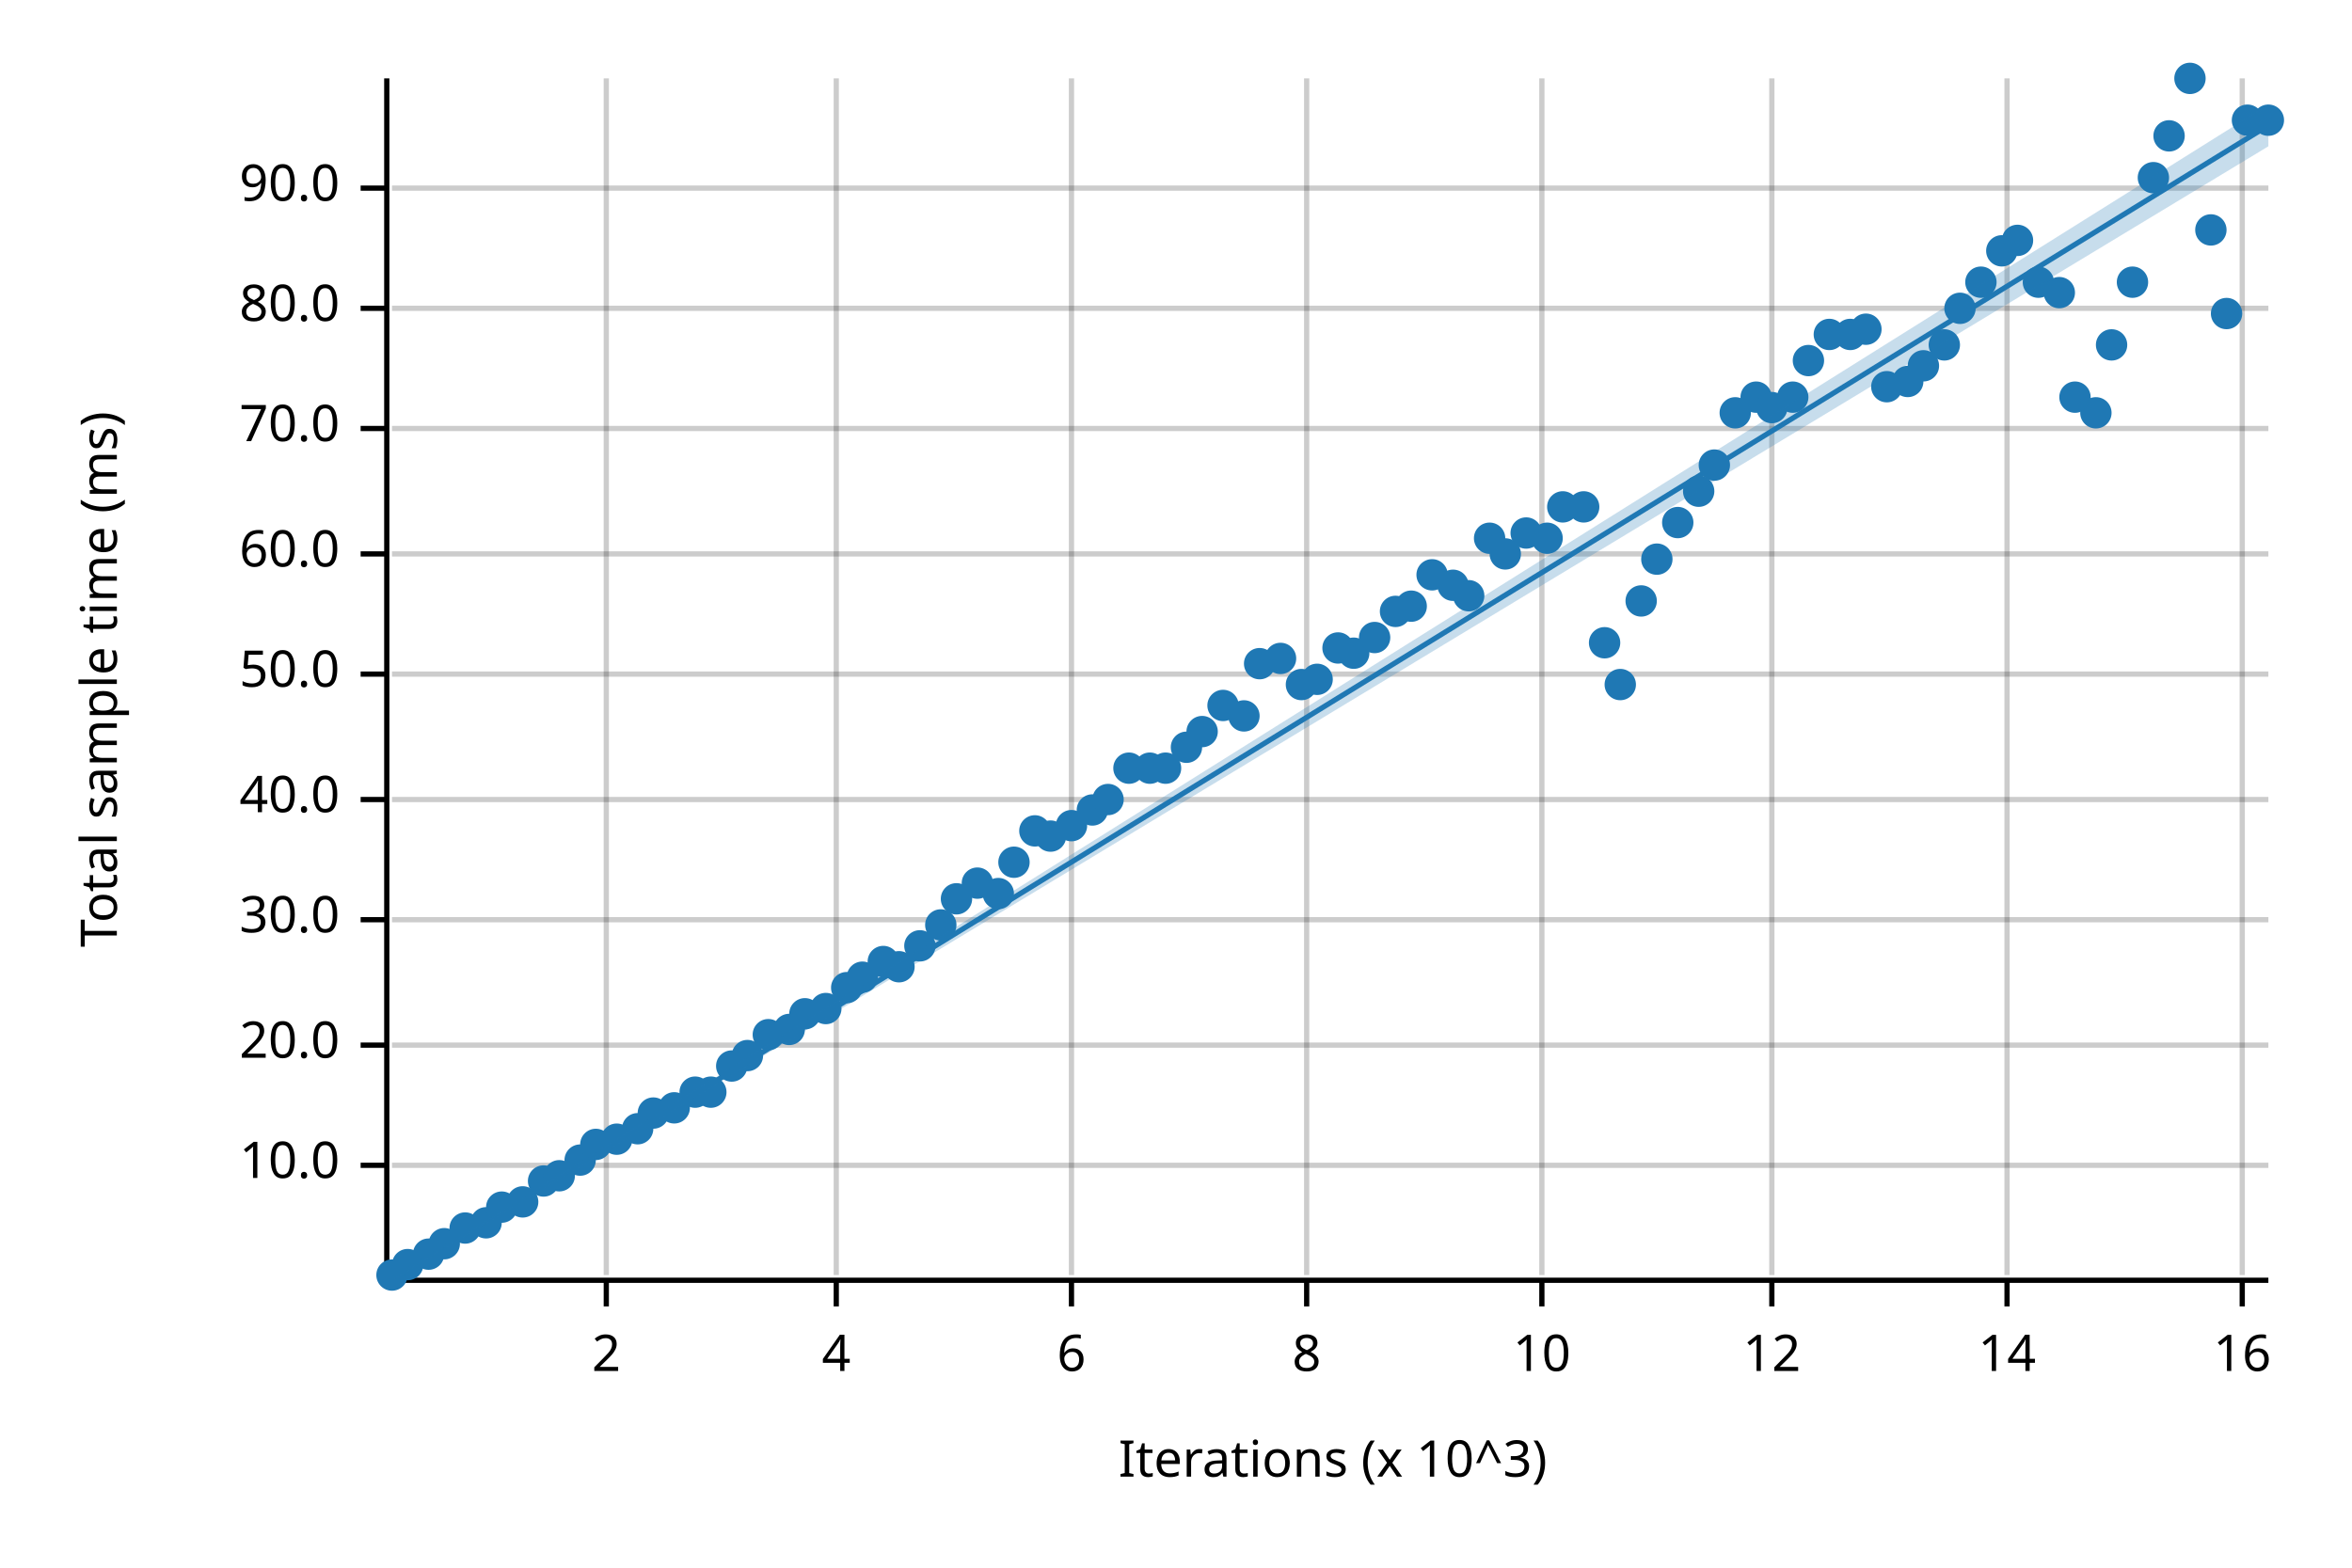
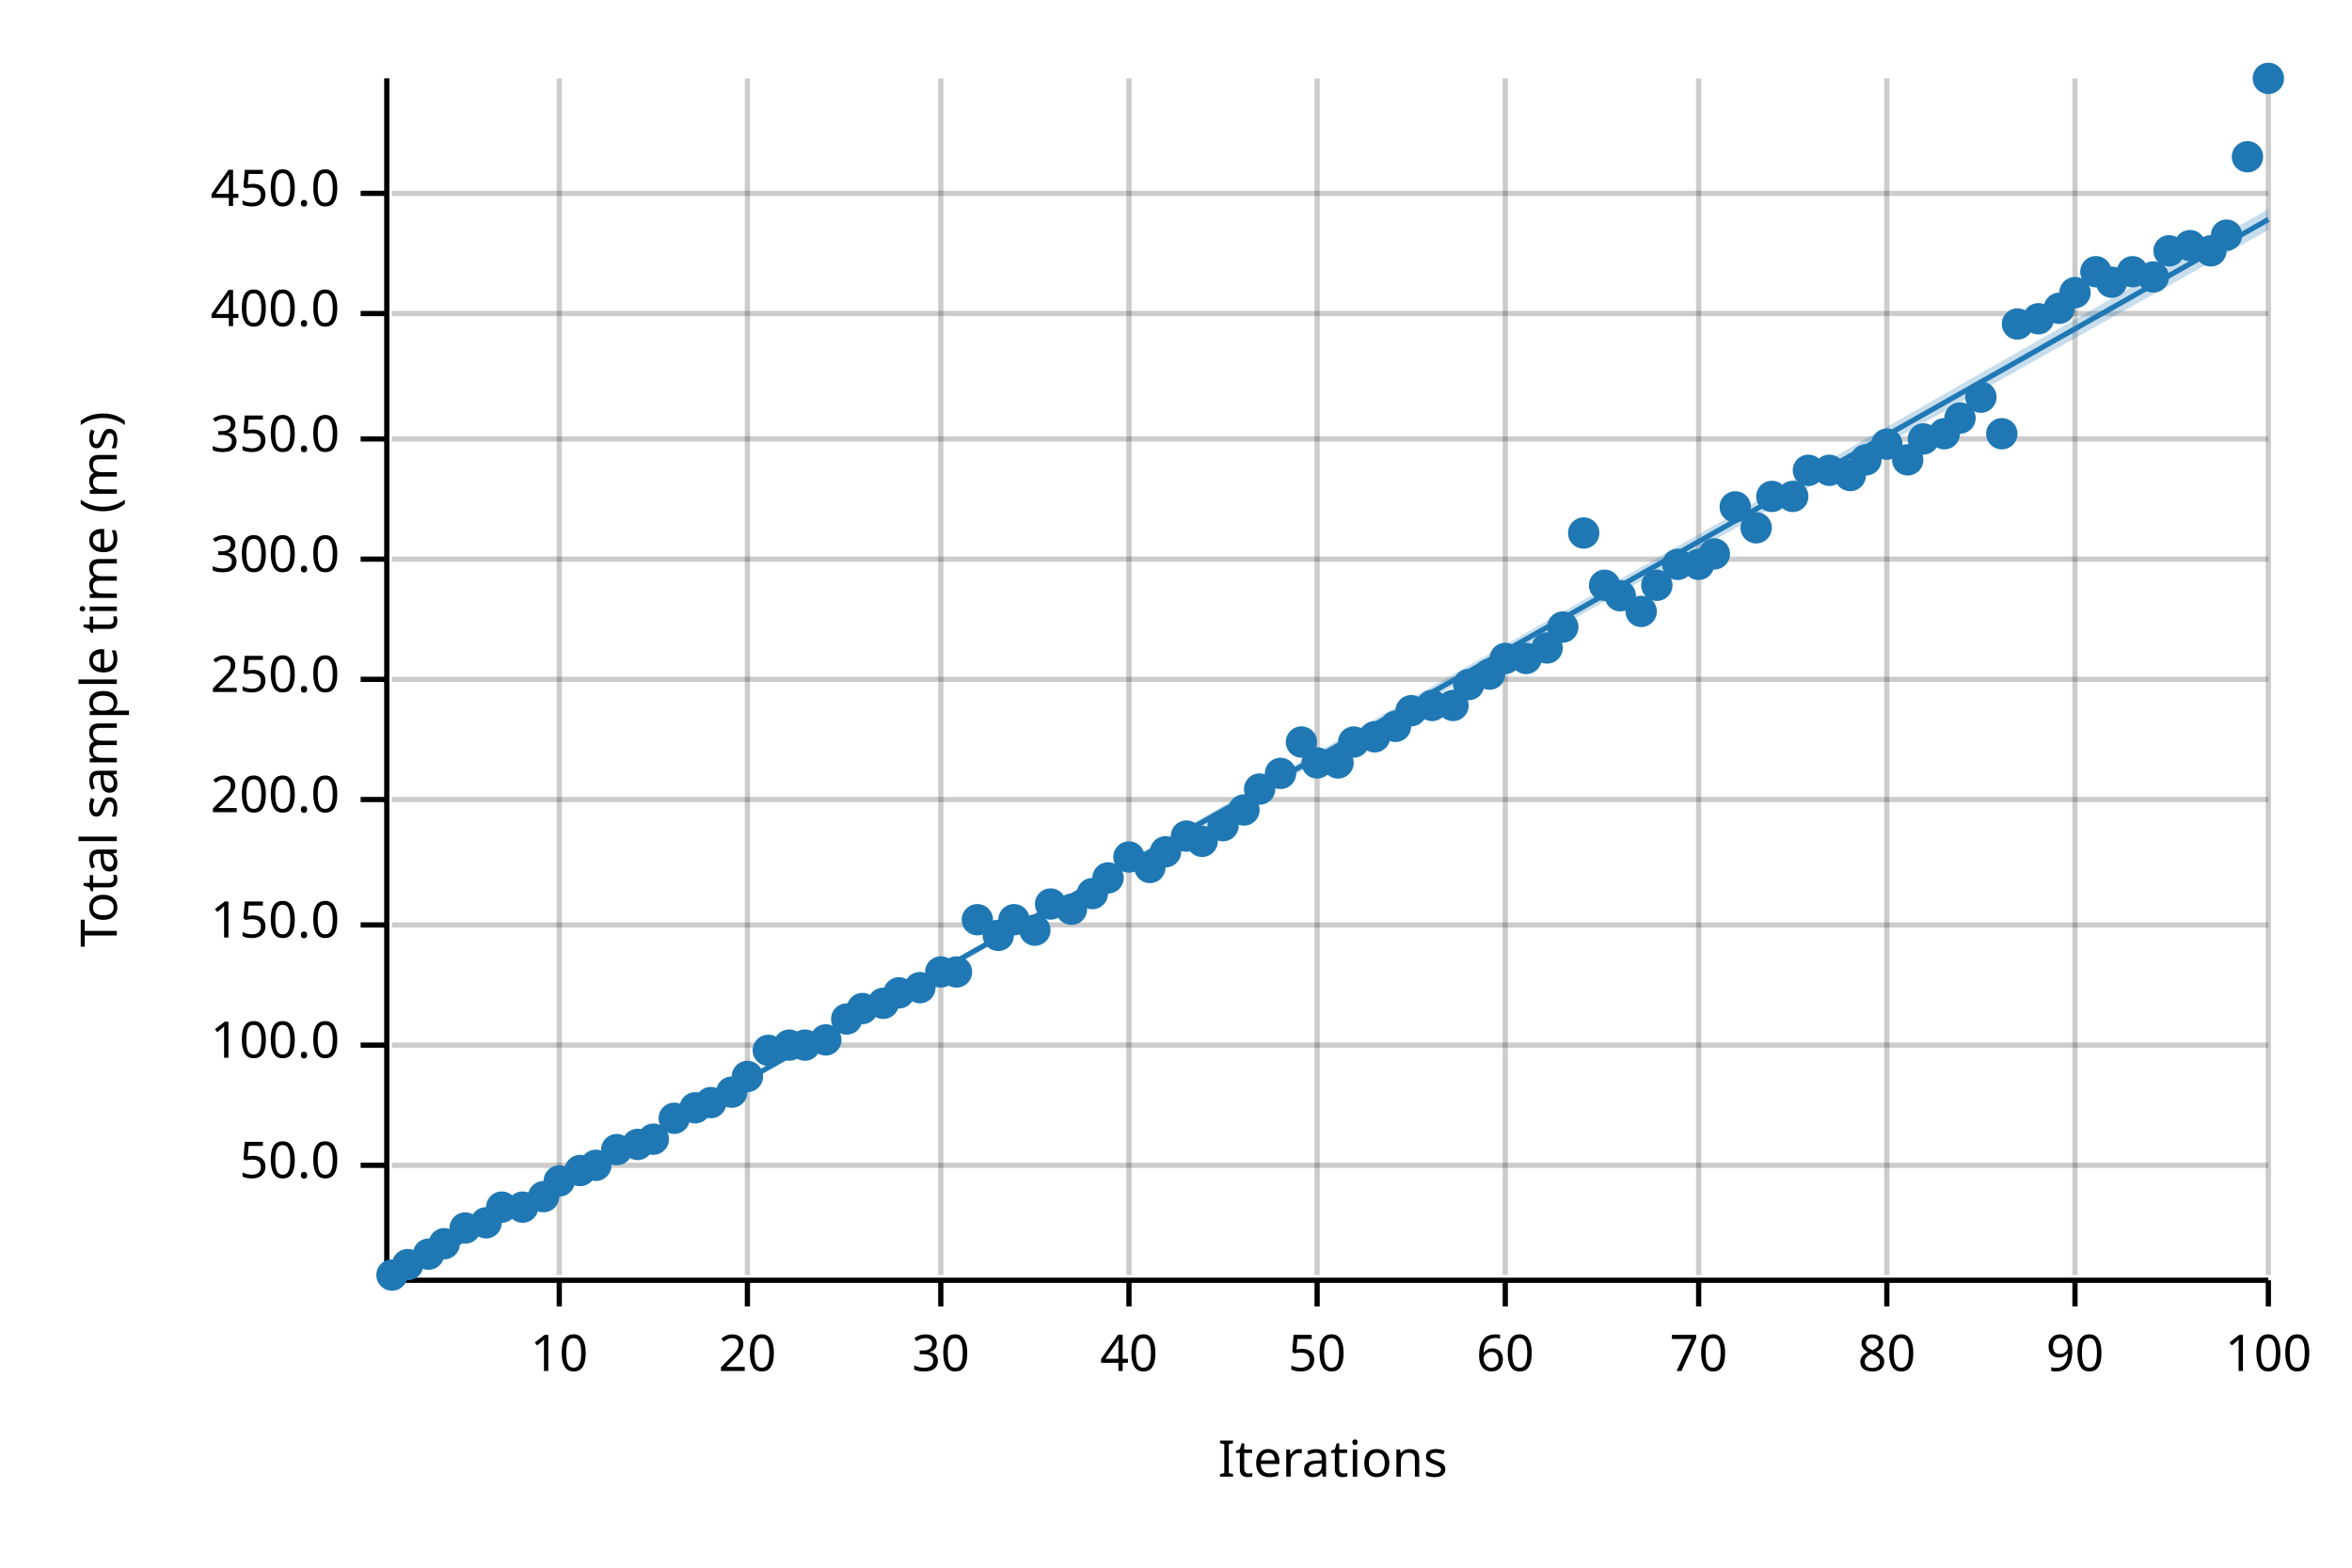
<svg xmlns="http://www.w3.org/2000/svg" width="450" height="300" viewBox="0 0 450 300">
  <text x="15" y="130" dy="0.76em" text-anchor="middle" font-family="sans-serif" font-size="9.677" opacity="1" fill="#000000" transform="rotate(270, 15, 130)">
Total sample time (ms)
</text>
  <text x="255" y="285" dy="-0.5ex" text-anchor="middle" font-family="sans-serif" font-size="9.677" opacity="1" fill="#000000">
- Iterations (x 10^3)
- </text>
-   <line opacity="0.2" stroke="#000000" stroke-width="1" x1="116" y1="244" x2="116" y2="15" />
-   <line opacity="0.2" stroke="#000000" stroke-width="1" x1="160" y1="244" x2="160" y2="15" />
-   <line opacity="0.2" stroke="#000000" stroke-width="1" x1="205" y1="244" x2="205" y2="15" />
-   <line opacity="0.2" stroke="#000000" stroke-width="1" x1="250" y1="244" x2="250" y2="15" />
-   <line opacity="0.2" stroke="#000000" stroke-width="1" x1="295" y1="244" x2="295" y2="15" />
-   <line opacity="0.2" stroke="#000000" stroke-width="1" x1="339" y1="244" x2="339" y2="15" />
-   <line opacity="0.2" stroke="#000000" stroke-width="1" x1="384" y1="244" x2="384" y2="15" />
-   <line opacity="0.2" stroke="#000000" stroke-width="1" x1="429" y1="244" x2="429" y2="15" />
+ Iterations
+ </text>
+   <line opacity="0.2" stroke="#000000" stroke-width="1" x1="107" y1="244" x2="107" y2="15" />
+   <line opacity="0.2" stroke="#000000" stroke-width="1" x1="143" y1="244" x2="143" y2="15" />
+   <line opacity="0.2" stroke="#000000" stroke-width="1" x1="180" y1="244" x2="180" y2="15" />
+   <line opacity="0.2" stroke="#000000" stroke-width="1" x1="216" y1="244" x2="216" y2="15" />
+   <line opacity="0.2" stroke="#000000" stroke-width="1" x1="252" y1="244" x2="252" y2="15" />
+   <line opacity="0.2" stroke="#000000" stroke-width="1" x1="288" y1="244" x2="288" y2="15" />
+   <line opacity="0.2" stroke="#000000" stroke-width="1" x1="325" y1="244" x2="325" y2="15" />
+   <line opacity="0.2" stroke="#000000" stroke-width="1" x1="361" y1="244" x2="361" y2="15" />
+   <line opacity="0.2" stroke="#000000" stroke-width="1" x1="397" y1="244" x2="397" y2="15" />
+   <line opacity="0.2" stroke="#000000" stroke-width="1" x1="434" y1="244" x2="434" y2="15" />
  <line opacity="0.2" stroke="#000000" stroke-width="1" x1="75" y1="223" x2="434" y2="223" />
  <line opacity="0.2" stroke="#000000" stroke-width="1" x1="75" y1="200" x2="434" y2="200" />
-   <line opacity="0.2" stroke="#000000" stroke-width="1" x1="75" y1="176" x2="434" y2="176" />
+   <line opacity="0.2" stroke="#000000" stroke-width="1" x1="75" y1="177" x2="434" y2="177" />
  <line opacity="0.2" stroke="#000000" stroke-width="1" x1="75" y1="153" x2="434" y2="153" />
-   <line opacity="0.2" stroke="#000000" stroke-width="1" x1="75" y1="129" x2="434" y2="129" />
-   <line opacity="0.2" stroke="#000000" stroke-width="1" x1="75" y1="106" x2="434" y2="106" />
-   <line opacity="0.2" stroke="#000000" stroke-width="1" x1="75" y1="82" x2="434" y2="82" />
-   <line opacity="0.2" stroke="#000000" stroke-width="1" x1="75" y1="59" x2="434" y2="59" />
-   <line opacity="0.2" stroke="#000000" stroke-width="1" x1="75" y1="36" x2="434" y2="36" />
+   <line opacity="0.2" stroke="#000000" stroke-width="1" x1="75" y1="130" x2="434" y2="130" />
+   <line opacity="0.2" stroke="#000000" stroke-width="1" x1="75" y1="107" x2="434" y2="107" />
+   <line opacity="0.2" stroke="#000000" stroke-width="1" x1="75" y1="84" x2="434" y2="84" />
+   <line opacity="0.2" stroke="#000000" stroke-width="1" x1="75" y1="60" x2="434" y2="60" />
+   <line opacity="0.2" stroke="#000000" stroke-width="1" x1="75" y1="37" x2="434" y2="37" />
  <polyline fill="none" opacity="1" stroke="#000000" stroke-width="1" points="74,15 74,244 " />
  <text x="65" y="223" dy="0.5ex" text-anchor="end" font-family="sans-serif" font-size="9.677" opacity="1" fill="#000000">
- 10.0
+ 50.0
</text>
  <polyline fill="none" opacity="1" stroke="#000000" stroke-width="1" points="69,223 74,223 " />
  <text x="65" y="200" dy="0.5ex" text-anchor="end" font-family="sans-serif" font-size="9.677" opacity="1" fill="#000000">
- 20.0
+ 100.0
</text>
  <polyline fill="none" opacity="1" stroke="#000000" stroke-width="1" points="69,200 74,200 " />
-   <text x="65" y="176" dy="0.5ex" text-anchor="end" font-family="sans-serif" font-size="9.677" opacity="1" fill="#000000">
- 30.0
- </text>
-   <polyline fill="none" opacity="1" stroke="#000000" stroke-width="1" points="69,176 74,176 " />
+   <text x="65" y="177" dy="0.5ex" text-anchor="end" font-family="sans-serif" font-size="9.677" opacity="1" fill="#000000">
+ 150.0
+ </text>
+   <polyline fill="none" opacity="1" stroke="#000000" stroke-width="1" points="69,177 74,177 " />
  <text x="65" y="153" dy="0.5ex" text-anchor="end" font-family="sans-serif" font-size="9.677" opacity="1" fill="#000000">
- 40.0
+ 200.0
</text>
  <polyline fill="none" opacity="1" stroke="#000000" stroke-width="1" points="69,153 74,153 " />
-   <text x="65" y="129" dy="0.5ex" text-anchor="end" font-family="sans-serif" font-size="9.677" opacity="1" fill="#000000">
- 50.0
- </text>
-   <polyline fill="none" opacity="1" stroke="#000000" stroke-width="1" points="69,129 74,129 " />
-   <text x="65" y="106" dy="0.5ex" text-anchor="end" font-family="sans-serif" font-size="9.677" opacity="1" fill="#000000">
- 60.0
- </text>
-   <polyline fill="none" opacity="1" stroke="#000000" stroke-width="1" points="69,106 74,106 " />
-   <text x="65" y="82" dy="0.5ex" text-anchor="end" font-family="sans-serif" font-size="9.677" opacity="1" fill="#000000">
- 70.0
- </text>
-   <polyline fill="none" opacity="1" stroke="#000000" stroke-width="1" points="69,82 74,82 " />
-   <text x="65" y="59" dy="0.5ex" text-anchor="end" font-family="sans-serif" font-size="9.677" opacity="1" fill="#000000">
- 80.0
- </text>
-   <polyline fill="none" opacity="1" stroke="#000000" stroke-width="1" points="69,59 74,59 " />
-   <text x="65" y="36" dy="0.5ex" text-anchor="end" font-family="sans-serif" font-size="9.677" opacity="1" fill="#000000">
- 90.0
- </text>
-   <polyline fill="none" opacity="1" stroke="#000000" stroke-width="1" points="69,36 74,36 " />
+   <text x="65" y="130" dy="0.5ex" text-anchor="end" font-family="sans-serif" font-size="9.677" opacity="1" fill="#000000">
+ 250.0
+ </text>
+   <polyline fill="none" opacity="1" stroke="#000000" stroke-width="1" points="69,130 74,130 " />
+   <text x="65" y="107" dy="0.5ex" text-anchor="end" font-family="sans-serif" font-size="9.677" opacity="1" fill="#000000">
+ 300.0
+ </text>
+   <polyline fill="none" opacity="1" stroke="#000000" stroke-width="1" points="69,107 74,107 " />
+   <text x="65" y="84" dy="0.5ex" text-anchor="end" font-family="sans-serif" font-size="9.677" opacity="1" fill="#000000">
+ 350.0
+ </text>
+   <polyline fill="none" opacity="1" stroke="#000000" stroke-width="1" points="69,84 74,84 " />
+   <text x="65" y="60" dy="0.5ex" text-anchor="end" font-family="sans-serif" font-size="9.677" opacity="1" fill="#000000">
+ 400.0
+ </text>
+   <polyline fill="none" opacity="1" stroke="#000000" stroke-width="1" points="69,60 74,60 " />
+   <text x="65" y="37" dy="0.5ex" text-anchor="end" font-family="sans-serif" font-size="9.677" opacity="1" fill="#000000">
+ 450.0
+ </text>
+   <polyline fill="none" opacity="1" stroke="#000000" stroke-width="1" points="69,37 74,37 " />
  <polyline fill="none" opacity="1" stroke="#000000" stroke-width="1" points="75,245 434,245 " />
-   <text x="116" y="255" dy="0.76em" text-anchor="middle" font-family="sans-serif" font-size="9.677" opacity="1" fill="#000000">
- 2
- </text>
-   <polyline fill="none" opacity="1" stroke="#000000" stroke-width="1" points="116,245 116,250 " />
-   <text x="160" y="255" dy="0.76em" text-anchor="middle" font-family="sans-serif" font-size="9.677" opacity="1" fill="#000000">
- 4
- </text>
-   <polyline fill="none" opacity="1" stroke="#000000" stroke-width="1" points="160,245 160,250 " />
-   <text x="205" y="255" dy="0.76em" text-anchor="middle" font-family="sans-serif" font-size="9.677" opacity="1" fill="#000000">
- 6
- </text>
-   <polyline fill="none" opacity="1" stroke="#000000" stroke-width="1" points="205,245 205,250 " />
-   <text x="250" y="255" dy="0.76em" text-anchor="middle" font-family="sans-serif" font-size="9.677" opacity="1" fill="#000000">
- 8
- </text>
-   <polyline fill="none" opacity="1" stroke="#000000" stroke-width="1" points="250,245 250,250 " />
-   <text x="295" y="255" dy="0.76em" text-anchor="middle" font-family="sans-serif" font-size="9.677" opacity="1" fill="#000000">
+   <text x="107" y="255" dy="0.76em" text-anchor="middle" font-family="sans-serif" font-size="9.677" opacity="1" fill="#000000">
10
</text>
-   <polyline fill="none" opacity="1" stroke="#000000" stroke-width="1" points="295,245 295,250 " />
-   <text x="339" y="255" dy="0.76em" text-anchor="middle" font-family="sans-serif" font-size="9.677" opacity="1" fill="#000000">
- 12
- </text>
-   <polyline fill="none" opacity="1" stroke="#000000" stroke-width="1" points="339,245 339,250 " />
-   <text x="384" y="255" dy="0.76em" text-anchor="middle" font-family="sans-serif" font-size="9.677" opacity="1" fill="#000000">
- 14
- </text>
-   <polyline fill="none" opacity="1" stroke="#000000" stroke-width="1" points="384,245 384,250 " />
-   <text x="429" y="255" dy="0.76em" text-anchor="middle" font-family="sans-serif" font-size="9.677" opacity="1" fill="#000000">
- 16
- </text>
-   <polyline fill="none" opacity="1" stroke="#000000" stroke-width="1" points="429,245 429,250 " />
+   <polyline fill="none" opacity="1" stroke="#000000" stroke-width="1" points="107,245 107,250 " />
+   <text x="143" y="255" dy="0.76em" text-anchor="middle" font-family="sans-serif" font-size="9.677" opacity="1" fill="#000000">
+ 20
+ </text>
+   <polyline fill="none" opacity="1" stroke="#000000" stroke-width="1" points="143,245 143,250 " />
+   <text x="180" y="255" dy="0.76em" text-anchor="middle" font-family="sans-serif" font-size="9.677" opacity="1" fill="#000000">
+ 30
+ </text>
+   <polyline fill="none" opacity="1" stroke="#000000" stroke-width="1" points="180,245 180,250 " />
+   <text x="216" y="255" dy="0.76em" text-anchor="middle" font-family="sans-serif" font-size="9.677" opacity="1" fill="#000000">
+ 40
+ </text>
+   <polyline fill="none" opacity="1" stroke="#000000" stroke-width="1" points="216,245 216,250 " />
+   <text x="252" y="255" dy="0.76em" text-anchor="middle" font-family="sans-serif" font-size="9.677" opacity="1" fill="#000000">
+ 50
+ </text>
+   <polyline fill="none" opacity="1" stroke="#000000" stroke-width="1" points="252,245 252,250 " />
+   <text x="288" y="255" dy="0.76em" text-anchor="middle" font-family="sans-serif" font-size="9.677" opacity="1" fill="#000000">
+ 60
+ </text>
+   <polyline fill="none" opacity="1" stroke="#000000" stroke-width="1" points="288,245 288,250 " />
+   <text x="325" y="255" dy="0.76em" text-anchor="middle" font-family="sans-serif" font-size="9.677" opacity="1" fill="#000000">
+ 70
+ </text>
+   <polyline fill="none" opacity="1" stroke="#000000" stroke-width="1" points="325,245 325,250 " />
+   <text x="361" y="255" dy="0.76em" text-anchor="middle" font-family="sans-serif" font-size="9.677" opacity="1" fill="#000000">
+ 80
+ </text>
+   <polyline fill="none" opacity="1" stroke="#000000" stroke-width="1" points="361,245 361,250 " />
+   <text x="397" y="255" dy="0.76em" text-anchor="middle" font-family="sans-serif" font-size="9.677" opacity="1" fill="#000000">
+ 90
+ </text>
+   <polyline fill="none" opacity="1" stroke="#000000" stroke-width="1" points="397,245 397,250 " />
+   <text x="434" y="255" dy="0.76em" text-anchor="middle" font-family="sans-serif" font-size="9.677" opacity="1" fill="#000000">
+ 100
+ </text>
+   <polyline fill="none" opacity="1" stroke="#000000" stroke-width="1" points="434,245 434,250 " />
  <circle cx="75" cy="244" r="3" opacity="1" fill="#1F78B4" stroke="none" stroke-width="1" />
  <circle cx="78" cy="242" r="3" opacity="1" fill="#1F78B4" stroke="none" stroke-width="1" />
  <circle cx="82" cy="240" r="3" opacity="1" fill="#1F78B4" stroke="none" stroke-width="1" />
  <circle cx="85" cy="238" r="3" opacity="1" fill="#1F78B4" stroke="none" stroke-width="1" />
  <circle cx="89" cy="235" r="3" opacity="1" fill="#1F78B4" stroke="none" stroke-width="1" />
  <circle cx="93" cy="234" r="3" opacity="1" fill="#1F78B4" stroke="none" stroke-width="1" />
  <circle cx="96" cy="231" r="3" opacity="1" fill="#1F78B4" stroke="none" stroke-width="1" />
-   <circle cx="100" cy="230" r="3" opacity="1" fill="#1F78B4" stroke="none" stroke-width="1" />
-   <circle cx="104" cy="226" r="3" opacity="1" fill="#1F78B4" stroke="none" stroke-width="1" />
-   <circle cx="107" cy="225" r="3" opacity="1" fill="#1F78B4" stroke="none" stroke-width="1" />
-   <circle cx="111" cy="222" r="3" opacity="1" fill="#1F78B4" stroke="none" stroke-width="1" />
-   <circle cx="114" cy="219" r="3" opacity="1" fill="#1F78B4" stroke="none" stroke-width="1" />
-   <circle cx="118" cy="218" r="3" opacity="1" fill="#1F78B4" stroke="none" stroke-width="1" />
-   <circle cx="122" cy="216" r="3" opacity="1" fill="#1F78B4" stroke="none" stroke-width="1" />
-   <circle cx="125" cy="213" r="3" opacity="1" fill="#1F78B4" stroke="none" stroke-width="1" />
-   <circle cx="129" cy="212" r="3" opacity="1" fill="#1F78B4" stroke="none" stroke-width="1" />
-   <circle cx="133" cy="209" r="3" opacity="1" fill="#1F78B4" stroke="none" stroke-width="1" />
-   <circle cx="136" cy="209" r="3" opacity="1" fill="#1F78B4" stroke="none" stroke-width="1" />
-   <circle cx="140" cy="204" r="3" opacity="1" fill="#1F78B4" stroke="none" stroke-width="1" />
-   <circle cx="143" cy="202" r="3" opacity="1" fill="#1F78B4" stroke="none" stroke-width="1" />
-   <circle cx="147" cy="198" r="3" opacity="1" fill="#1F78B4" stroke="none" stroke-width="1" />
-   <circle cx="151" cy="197" r="3" opacity="1" fill="#1F78B4" stroke="none" stroke-width="1" />
-   <circle cx="154" cy="194" r="3" opacity="1" fill="#1F78B4" stroke="none" stroke-width="1" />
-   <circle cx="158" cy="193" r="3" opacity="1" fill="#1F78B4" stroke="none" stroke-width="1" />
-   <circle cx="162" cy="189" r="3" opacity="1" fill="#1F78B4" stroke="none" stroke-width="1" />
-   <circle cx="165" cy="187" r="3" opacity="1" fill="#1F78B4" stroke="none" stroke-width="1" />
-   <circle cx="169" cy="184" r="3" opacity="1" fill="#1F78B4" stroke="none" stroke-width="1" />
-   <circle cx="172" cy="185" r="3" opacity="1" fill="#1F78B4" stroke="none" stroke-width="1" />
-   <circle cx="176" cy="181" r="3" opacity="1" fill="#1F78B4" stroke="none" stroke-width="1" />
-   <circle cx="180" cy="177" r="3" opacity="1" fill="#1F78B4" stroke="none" stroke-width="1" />
-   <circle cx="183" cy="172" r="3" opacity="1" fill="#1F78B4" stroke="none" stroke-width="1" />
-   <circle cx="187" cy="169" r="3" opacity="1" fill="#1F78B4" stroke="none" stroke-width="1" />
-   <circle cx="191" cy="171" r="3" opacity="1" fill="#1F78B4" stroke="none" stroke-width="1" />
-   <circle cx="194" cy="165" r="3" opacity="1" fill="#1F78B4" stroke="none" stroke-width="1" />
-   <circle cx="198" cy="159" r="3" opacity="1" fill="#1F78B4" stroke="none" stroke-width="1" />
-   <circle cx="201" cy="160" r="3" opacity="1" fill="#1F78B4" stroke="none" stroke-width="1" />
-   <circle cx="205" cy="158" r="3" opacity="1" fill="#1F78B4" stroke="none" stroke-width="1" />
-   <circle cx="209" cy="155" r="3" opacity="1" fill="#1F78B4" stroke="none" stroke-width="1" />
-   <circle cx="212" cy="153" r="3" opacity="1" fill="#1F78B4" stroke="none" stroke-width="1" />
-   <circle cx="216" cy="147" r="3" opacity="1" fill="#1F78B4" stroke="none" stroke-width="1" />
-   <circle cx="220" cy="147" r="3" opacity="1" fill="#1F78B4" stroke="none" stroke-width="1" />
-   <circle cx="223" cy="147" r="3" opacity="1" fill="#1F78B4" stroke="none" stroke-width="1" />
-   <circle cx="227" cy="143" r="3" opacity="1" fill="#1F78B4" stroke="none" stroke-width="1" />
-   <circle cx="230" cy="140" r="3" opacity="1" fill="#1F78B4" stroke="none" stroke-width="1" />
-   <circle cx="234" cy="135" r="3" opacity="1" fill="#1F78B4" stroke="none" stroke-width="1" />
-   <circle cx="238" cy="137" r="3" opacity="1" fill="#1F78B4" stroke="none" stroke-width="1" />
-   <circle cx="241" cy="127" r="3" opacity="1" fill="#1F78B4" stroke="none" stroke-width="1" />
-   <circle cx="245" cy="126" r="3" opacity="1" fill="#1F78B4" stroke="none" stroke-width="1" />
-   <circle cx="249" cy="131" r="3" opacity="1" fill="#1F78B4" stroke="none" stroke-width="1" />
-   <circle cx="252" cy="130" r="3" opacity="1" fill="#1F78B4" stroke="none" stroke-width="1" />
-   <circle cx="256" cy="124" r="3" opacity="1" fill="#1F78B4" stroke="none" stroke-width="1" />
-   <circle cx="259" cy="125" r="3" opacity="1" fill="#1F78B4" stroke="none" stroke-width="1" />
-   <circle cx="263" cy="122" r="3" opacity="1" fill="#1F78B4" stroke="none" stroke-width="1" />
-   <circle cx="267" cy="117" r="3" opacity="1" fill="#1F78B4" stroke="none" stroke-width="1" />
-   <circle cx="270" cy="116" r="3" opacity="1" fill="#1F78B4" stroke="none" stroke-width="1" />
-   <circle cx="274" cy="110" r="3" opacity="1" fill="#1F78B4" stroke="none" stroke-width="1" />
-   <circle cx="278" cy="112" r="3" opacity="1" fill="#1F78B4" stroke="none" stroke-width="1" />
-   <circle cx="281" cy="114" r="3" opacity="1" fill="#1F78B4" stroke="none" stroke-width="1" />
-   <circle cx="285" cy="103" r="3" opacity="1" fill="#1F78B4" stroke="none" stroke-width="1" />
-   <circle cx="288" cy="106" r="3" opacity="1" fill="#1F78B4" stroke="none" stroke-width="1" />
-   <circle cx="292" cy="102" r="3" opacity="1" fill="#1F78B4" stroke="none" stroke-width="1" />
-   <circle cx="296" cy="103" r="3" opacity="1" fill="#1F78B4" stroke="none" stroke-width="1" />
-   <circle cx="299" cy="97" r="3" opacity="1" fill="#1F78B4" stroke="none" stroke-width="1" />
-   <circle cx="303" cy="97" r="3" opacity="1" fill="#1F78B4" stroke="none" stroke-width="1" />
-   <circle cx="307" cy="123" r="3" opacity="1" fill="#1F78B4" stroke="none" stroke-width="1" />
-   <circle cx="310" cy="131" r="3" opacity="1" fill="#1F78B4" stroke="none" stroke-width="1" />
-   <circle cx="314" cy="115" r="3" opacity="1" fill="#1F78B4" stroke="none" stroke-width="1" />
-   <circle cx="317" cy="107" r="3" opacity="1" fill="#1F78B4" stroke="none" stroke-width="1" />
-   <circle cx="321" cy="100" r="3" opacity="1" fill="#1F78B4" stroke="none" stroke-width="1" />
-   <circle cx="325" cy="94" r="3" opacity="1" fill="#1F78B4" stroke="none" stroke-width="1" />
-   <circle cx="328" cy="89" r="3" opacity="1" fill="#1F78B4" stroke="none" stroke-width="1" />
-   <circle cx="332" cy="79" r="3" opacity="1" fill="#1F78B4" stroke="none" stroke-width="1" />
-   <circle cx="336" cy="76" r="3" opacity="1" fill="#1F78B4" stroke="none" stroke-width="1" />
-   <circle cx="339" cy="78" r="3" opacity="1" fill="#1F78B4" stroke="none" stroke-width="1" />
-   <circle cx="343" cy="76" r="3" opacity="1" fill="#1F78B4" stroke="none" stroke-width="1" />
-   <circle cx="346" cy="69" r="3" opacity="1" fill="#1F78B4" stroke="none" stroke-width="1" />
-   <circle cx="350" cy="64" r="3" opacity="1" fill="#1F78B4" stroke="none" stroke-width="1" />
-   <circle cx="354" cy="64" r="3" opacity="1" fill="#1F78B4" stroke="none" stroke-width="1" />
-   <circle cx="357" cy="63" r="3" opacity="1" fill="#1F78B4" stroke="none" stroke-width="1" />
-   <circle cx="361" cy="74" r="3" opacity="1" fill="#1F78B4" stroke="none" stroke-width="1" />
-   <circle cx="365" cy="73" r="3" opacity="1" fill="#1F78B4" stroke="none" stroke-width="1" />
-   <circle cx="368" cy="70" r="3" opacity="1" fill="#1F78B4" stroke="none" stroke-width="1" />
-   <circle cx="372" cy="66" r="3" opacity="1" fill="#1F78B4" stroke="none" stroke-width="1" />
-   <circle cx="375" cy="59" r="3" opacity="1" fill="#1F78B4" stroke="none" stroke-width="1" />
-   <circle cx="379" cy="54" r="3" opacity="1" fill="#1F78B4" stroke="none" stroke-width="1" />
-   <circle cx="383" cy="48" r="3" opacity="1" fill="#1F78B4" stroke="none" stroke-width="1" />
-   <circle cx="386" cy="46" r="3" opacity="1" fill="#1F78B4" stroke="none" stroke-width="1" />
-   <circle cx="390" cy="54" r="3" opacity="1" fill="#1F78B4" stroke="none" stroke-width="1" />
-   <circle cx="394" cy="56" r="3" opacity="1" fill="#1F78B4" stroke="none" stroke-width="1" />
-   <circle cx="397" cy="76" r="3" opacity="1" fill="#1F78B4" stroke="none" stroke-width="1" />
-   <circle cx="401" cy="79" r="3" opacity="1" fill="#1F78B4" stroke="none" stroke-width="1" />
-   <circle cx="404" cy="66" r="3" opacity="1" fill="#1F78B4" stroke="none" stroke-width="1" />
-   <circle cx="408" cy="54" r="3" opacity="1" fill="#1F78B4" stroke="none" stroke-width="1" />
-   <circle cx="412" cy="34" r="3" opacity="1" fill="#1F78B4" stroke="none" stroke-width="1" />
-   <circle cx="415" cy="26" r="3" opacity="1" fill="#1F78B4" stroke="none" stroke-width="1" />
-   <circle cx="419" cy="15" r="3" opacity="1" fill="#1F78B4" stroke="none" stroke-width="1" />
-   <circle cx="423" cy="44" r="3" opacity="1" fill="#1F78B4" stroke="none" stroke-width="1" />
-   <circle cx="426" cy="60" r="3" opacity="1" fill="#1F78B4" stroke="none" stroke-width="1" />
-   <circle cx="430" cy="23" r="3" opacity="1" fill="#1F78B4" stroke="none" stroke-width="1" />
-   <circle cx="434" cy="23" r="3" opacity="1" fill="#1F78B4" stroke="none" stroke-width="1" />
-   <polyline fill="none" opacity="1" stroke="#1F78B4" stroke-width="1" points="75,245 434,24 " />
-   <polygon opacity="0.25" fill="#1F78B4" points="75,245 434,28 434,20 " />
+   <circle cx="100" cy="231" r="3" opacity="1" fill="#1F78B4" stroke="none" stroke-width="1" />
+   <circle cx="104" cy="229" r="3" opacity="1" fill="#1F78B4" stroke="none" stroke-width="1" />
+   <circle cx="107" cy="226" r="3" opacity="1" fill="#1F78B4" stroke="none" stroke-width="1" />
+   <circle cx="111" cy="224" r="3" opacity="1" fill="#1F78B4" stroke="none" stroke-width="1" />
+   <circle cx="114" cy="223" r="3" opacity="1" fill="#1F78B4" stroke="none" stroke-width="1" />
+   <circle cx="118" cy="220" r="3" opacity="1" fill="#1F78B4" stroke="none" stroke-width="1" />
+   <circle cx="122" cy="219" r="3" opacity="1" fill="#1F78B4" stroke="none" stroke-width="1" />
+   <circle cx="125" cy="218" r="3" opacity="1" fill="#1F78B4" stroke="none" stroke-width="1" />
+   <circle cx="129" cy="214" r="3" opacity="1" fill="#1F78B4" stroke="none" stroke-width="1" />
+   <circle cx="133" cy="212" r="3" opacity="1" fill="#1F78B4" stroke="none" stroke-width="1" />
+   <circle cx="136" cy="211" r="3" opacity="1" fill="#1F78B4" stroke="none" stroke-width="1" />
+   <circle cx="140" cy="209" r="3" opacity="1" fill="#1F78B4" stroke="none" stroke-width="1" />
+   <circle cx="143" cy="206" r="3" opacity="1" fill="#1F78B4" stroke="none" stroke-width="1" />
+   <circle cx="147" cy="201" r="3" opacity="1" fill="#1F78B4" stroke="none" stroke-width="1" />
+   <circle cx="151" cy="200" r="3" opacity="1" fill="#1F78B4" stroke="none" stroke-width="1" />
+   <circle cx="154" cy="200" r="3" opacity="1" fill="#1F78B4" stroke="none" stroke-width="1" />
+   <circle cx="158" cy="199" r="3" opacity="1" fill="#1F78B4" stroke="none" stroke-width="1" />
+   <circle cx="162" cy="195" r="3" opacity="1" fill="#1F78B4" stroke="none" stroke-width="1" />
+   <circle cx="165" cy="193" r="3" opacity="1" fill="#1F78B4" stroke="none" stroke-width="1" />
+   <circle cx="169" cy="192" r="3" opacity="1" fill="#1F78B4" stroke="none" stroke-width="1" />
+   <circle cx="172" cy="190" r="3" opacity="1" fill="#1F78B4" stroke="none" stroke-width="1" />
+   <circle cx="176" cy="189" r="3" opacity="1" fill="#1F78B4" stroke="none" stroke-width="1" />
+   <circle cx="180" cy="186" r="3" opacity="1" fill="#1F78B4" stroke="none" stroke-width="1" />
+   <circle cx="183" cy="186" r="3" opacity="1" fill="#1F78B4" stroke="none" stroke-width="1" />
+   <circle cx="187" cy="176" r="3" opacity="1" fill="#1F78B4" stroke="none" stroke-width="1" />
+   <circle cx="191" cy="179" r="3" opacity="1" fill="#1F78B4" stroke="none" stroke-width="1" />
+   <circle cx="194" cy="176" r="3" opacity="1" fill="#1F78B4" stroke="none" stroke-width="1" />
+   <circle cx="198" cy="178" r="3" opacity="1" fill="#1F78B4" stroke="none" stroke-width="1" />
+   <circle cx="201" cy="173" r="3" opacity="1" fill="#1F78B4" stroke="none" stroke-width="1" />
+   <circle cx="205" cy="174" r="3" opacity="1" fill="#1F78B4" stroke="none" stroke-width="1" />
+   <circle cx="209" cy="171" r="3" opacity="1" fill="#1F78B4" stroke="none" stroke-width="1" />
+   <circle cx="212" cy="168" r="3" opacity="1" fill="#1F78B4" stroke="none" stroke-width="1" />
+   <circle cx="216" cy="164" r="3" opacity="1" fill="#1F78B4" stroke="none" stroke-width="1" />
+   <circle cx="220" cy="166" r="3" opacity="1" fill="#1F78B4" stroke="none" stroke-width="1" />
+   <circle cx="223" cy="163" r="3" opacity="1" fill="#1F78B4" stroke="none" stroke-width="1" />
+   <circle cx="227" cy="160" r="3" opacity="1" fill="#1F78B4" stroke="none" stroke-width="1" />
+   <circle cx="230" cy="161" r="3" opacity="1" fill="#1F78B4" stroke="none" stroke-width="1" />
+   <circle cx="234" cy="158" r="3" opacity="1" fill="#1F78B4" stroke="none" stroke-width="1" />
+   <circle cx="238" cy="155" r="3" opacity="1" fill="#1F78B4" stroke="none" stroke-width="1" />
+   <circle cx="241" cy="151" r="3" opacity="1" fill="#1F78B4" stroke="none" stroke-width="1" />
+   <circle cx="245" cy="148" r="3" opacity="1" fill="#1F78B4" stroke="none" stroke-width="1" />
+   <circle cx="249" cy="142" r="3" opacity="1" fill="#1F78B4" stroke="none" stroke-width="1" />
+   <circle cx="252" cy="146" r="3" opacity="1" fill="#1F78B4" stroke="none" stroke-width="1" />
+   <circle cx="256" cy="146" r="3" opacity="1" fill="#1F78B4" stroke="none" stroke-width="1" />
+   <circle cx="259" cy="142" r="3" opacity="1" fill="#1F78B4" stroke="none" stroke-width="1" />
+   <circle cx="263" cy="141" r="3" opacity="1" fill="#1F78B4" stroke="none" stroke-width="1" />
+   <circle cx="267" cy="139" r="3" opacity="1" fill="#1F78B4" stroke="none" stroke-width="1" />
+   <circle cx="270" cy="136" r="3" opacity="1" fill="#1F78B4" stroke="none" stroke-width="1" />
+   <circle cx="274" cy="135" r="3" opacity="1" fill="#1F78B4" stroke="none" stroke-width="1" />
+   <circle cx="278" cy="135" r="3" opacity="1" fill="#1F78B4" stroke="none" stroke-width="1" />
+   <circle cx="281" cy="131" r="3" opacity="1" fill="#1F78B4" stroke="none" stroke-width="1" />
+   <circle cx="285" cy="129" r="3" opacity="1" fill="#1F78B4" stroke="none" stroke-width="1" />
+   <circle cx="288" cy="126" r="3" opacity="1" fill="#1F78B4" stroke="none" stroke-width="1" />
+   <circle cx="292" cy="126" r="3" opacity="1" fill="#1F78B4" stroke="none" stroke-width="1" />
+   <circle cx="296" cy="124" r="3" opacity="1" fill="#1F78B4" stroke="none" stroke-width="1" />
+   <circle cx="299" cy="120" r="3" opacity="1" fill="#1F78B4" stroke="none" stroke-width="1" />
+   <circle cx="303" cy="102" r="3" opacity="1" fill="#1F78B4" stroke="none" stroke-width="1" />
+   <circle cx="307" cy="112" r="3" opacity="1" fill="#1F78B4" stroke="none" stroke-width="1" />
+   <circle cx="310" cy="114" r="3" opacity="1" fill="#1F78B4" stroke="none" stroke-width="1" />
+   <circle cx="314" cy="117" r="3" opacity="1" fill="#1F78B4" stroke="none" stroke-width="1" />
+   <circle cx="317" cy="112" r="3" opacity="1" fill="#1F78B4" stroke="none" stroke-width="1" />
+   <circle cx="321" cy="108" r="3" opacity="1" fill="#1F78B4" stroke="none" stroke-width="1" />
+   <circle cx="325" cy="108" r="3" opacity="1" fill="#1F78B4" stroke="none" stroke-width="1" />
+   <circle cx="328" cy="106" r="3" opacity="1" fill="#1F78B4" stroke="none" stroke-width="1" />
+   <circle cx="332" cy="97" r="3" opacity="1" fill="#1F78B4" stroke="none" stroke-width="1" />
+   <circle cx="336" cy="101" r="3" opacity="1" fill="#1F78B4" stroke="none" stroke-width="1" />
+   <circle cx="339" cy="95" r="3" opacity="1" fill="#1F78B4" stroke="none" stroke-width="1" />
+   <circle cx="343" cy="95" r="3" opacity="1" fill="#1F78B4" stroke="none" stroke-width="1" />
+   <circle cx="346" cy="90" r="3" opacity="1" fill="#1F78B4" stroke="none" stroke-width="1" />
+   <circle cx="350" cy="90" r="3" opacity="1" fill="#1F78B4" stroke="none" stroke-width="1" />
+   <circle cx="354" cy="91" r="3" opacity="1" fill="#1F78B4" stroke="none" stroke-width="1" />
+   <circle cx="357" cy="88" r="3" opacity="1" fill="#1F78B4" stroke="none" stroke-width="1" />
+   <circle cx="361" cy="85" r="3" opacity="1" fill="#1F78B4" stroke="none" stroke-width="1" />
+   <circle cx="365" cy="88" r="3" opacity="1" fill="#1F78B4" stroke="none" stroke-width="1" />
+   <circle cx="368" cy="84" r="3" opacity="1" fill="#1F78B4" stroke="none" stroke-width="1" />
+   <circle cx="372" cy="83" r="3" opacity="1" fill="#1F78B4" stroke="none" stroke-width="1" />
+   <circle cx="375" cy="80" r="3" opacity="1" fill="#1F78B4" stroke="none" stroke-width="1" />
+   <circle cx="379" cy="76" r="3" opacity="1" fill="#1F78B4" stroke="none" stroke-width="1" />
+   <circle cx="383" cy="83" r="3" opacity="1" fill="#1F78B4" stroke="none" stroke-width="1" />
+   <circle cx="386" cy="62" r="3" opacity="1" fill="#1F78B4" stroke="none" stroke-width="1" />
+   <circle cx="390" cy="61" r="3" opacity="1" fill="#1F78B4" stroke="none" stroke-width="1" />
+   <circle cx="394" cy="59" r="3" opacity="1" fill="#1F78B4" stroke="none" stroke-width="1" />
+   <circle cx="397" cy="56" r="3" opacity="1" fill="#1F78B4" stroke="none" stroke-width="1" />
+   <circle cx="401" cy="52" r="3" opacity="1" fill="#1F78B4" stroke="none" stroke-width="1" />
+   <circle cx="404" cy="54" r="3" opacity="1" fill="#1F78B4" stroke="none" stroke-width="1" />
+   <circle cx="408" cy="52" r="3" opacity="1" fill="#1F78B4" stroke="none" stroke-width="1" />
+   <circle cx="412" cy="53" r="3" opacity="1" fill="#1F78B4" stroke="none" stroke-width="1" />
+   <circle cx="415" cy="48" r="3" opacity="1" fill="#1F78B4" stroke="none" stroke-width="1" />
+   <circle cx="419" cy="47" r="3" opacity="1" fill="#1F78B4" stroke="none" stroke-width="1" />
+   <circle cx="423" cy="48" r="3" opacity="1" fill="#1F78B4" stroke="none" stroke-width="1" />
+   <circle cx="426" cy="45" r="3" opacity="1" fill="#1F78B4" stroke="none" stroke-width="1" />
+   <circle cx="430" cy="30" r="3" opacity="1" fill="#1F78B4" stroke="none" stroke-width="1" />
+   <circle cx="434" cy="15" r="3" opacity="1" fill="#1F78B4" stroke="none" stroke-width="1" />
+   <polyline fill="none" opacity="1" stroke="#1F78B4" stroke-width="1" points="75,245 434,42 " />
+   <polygon opacity="0.25" fill="#1F78B4" points="75,245 434,44 434,40 " />
</svg>
